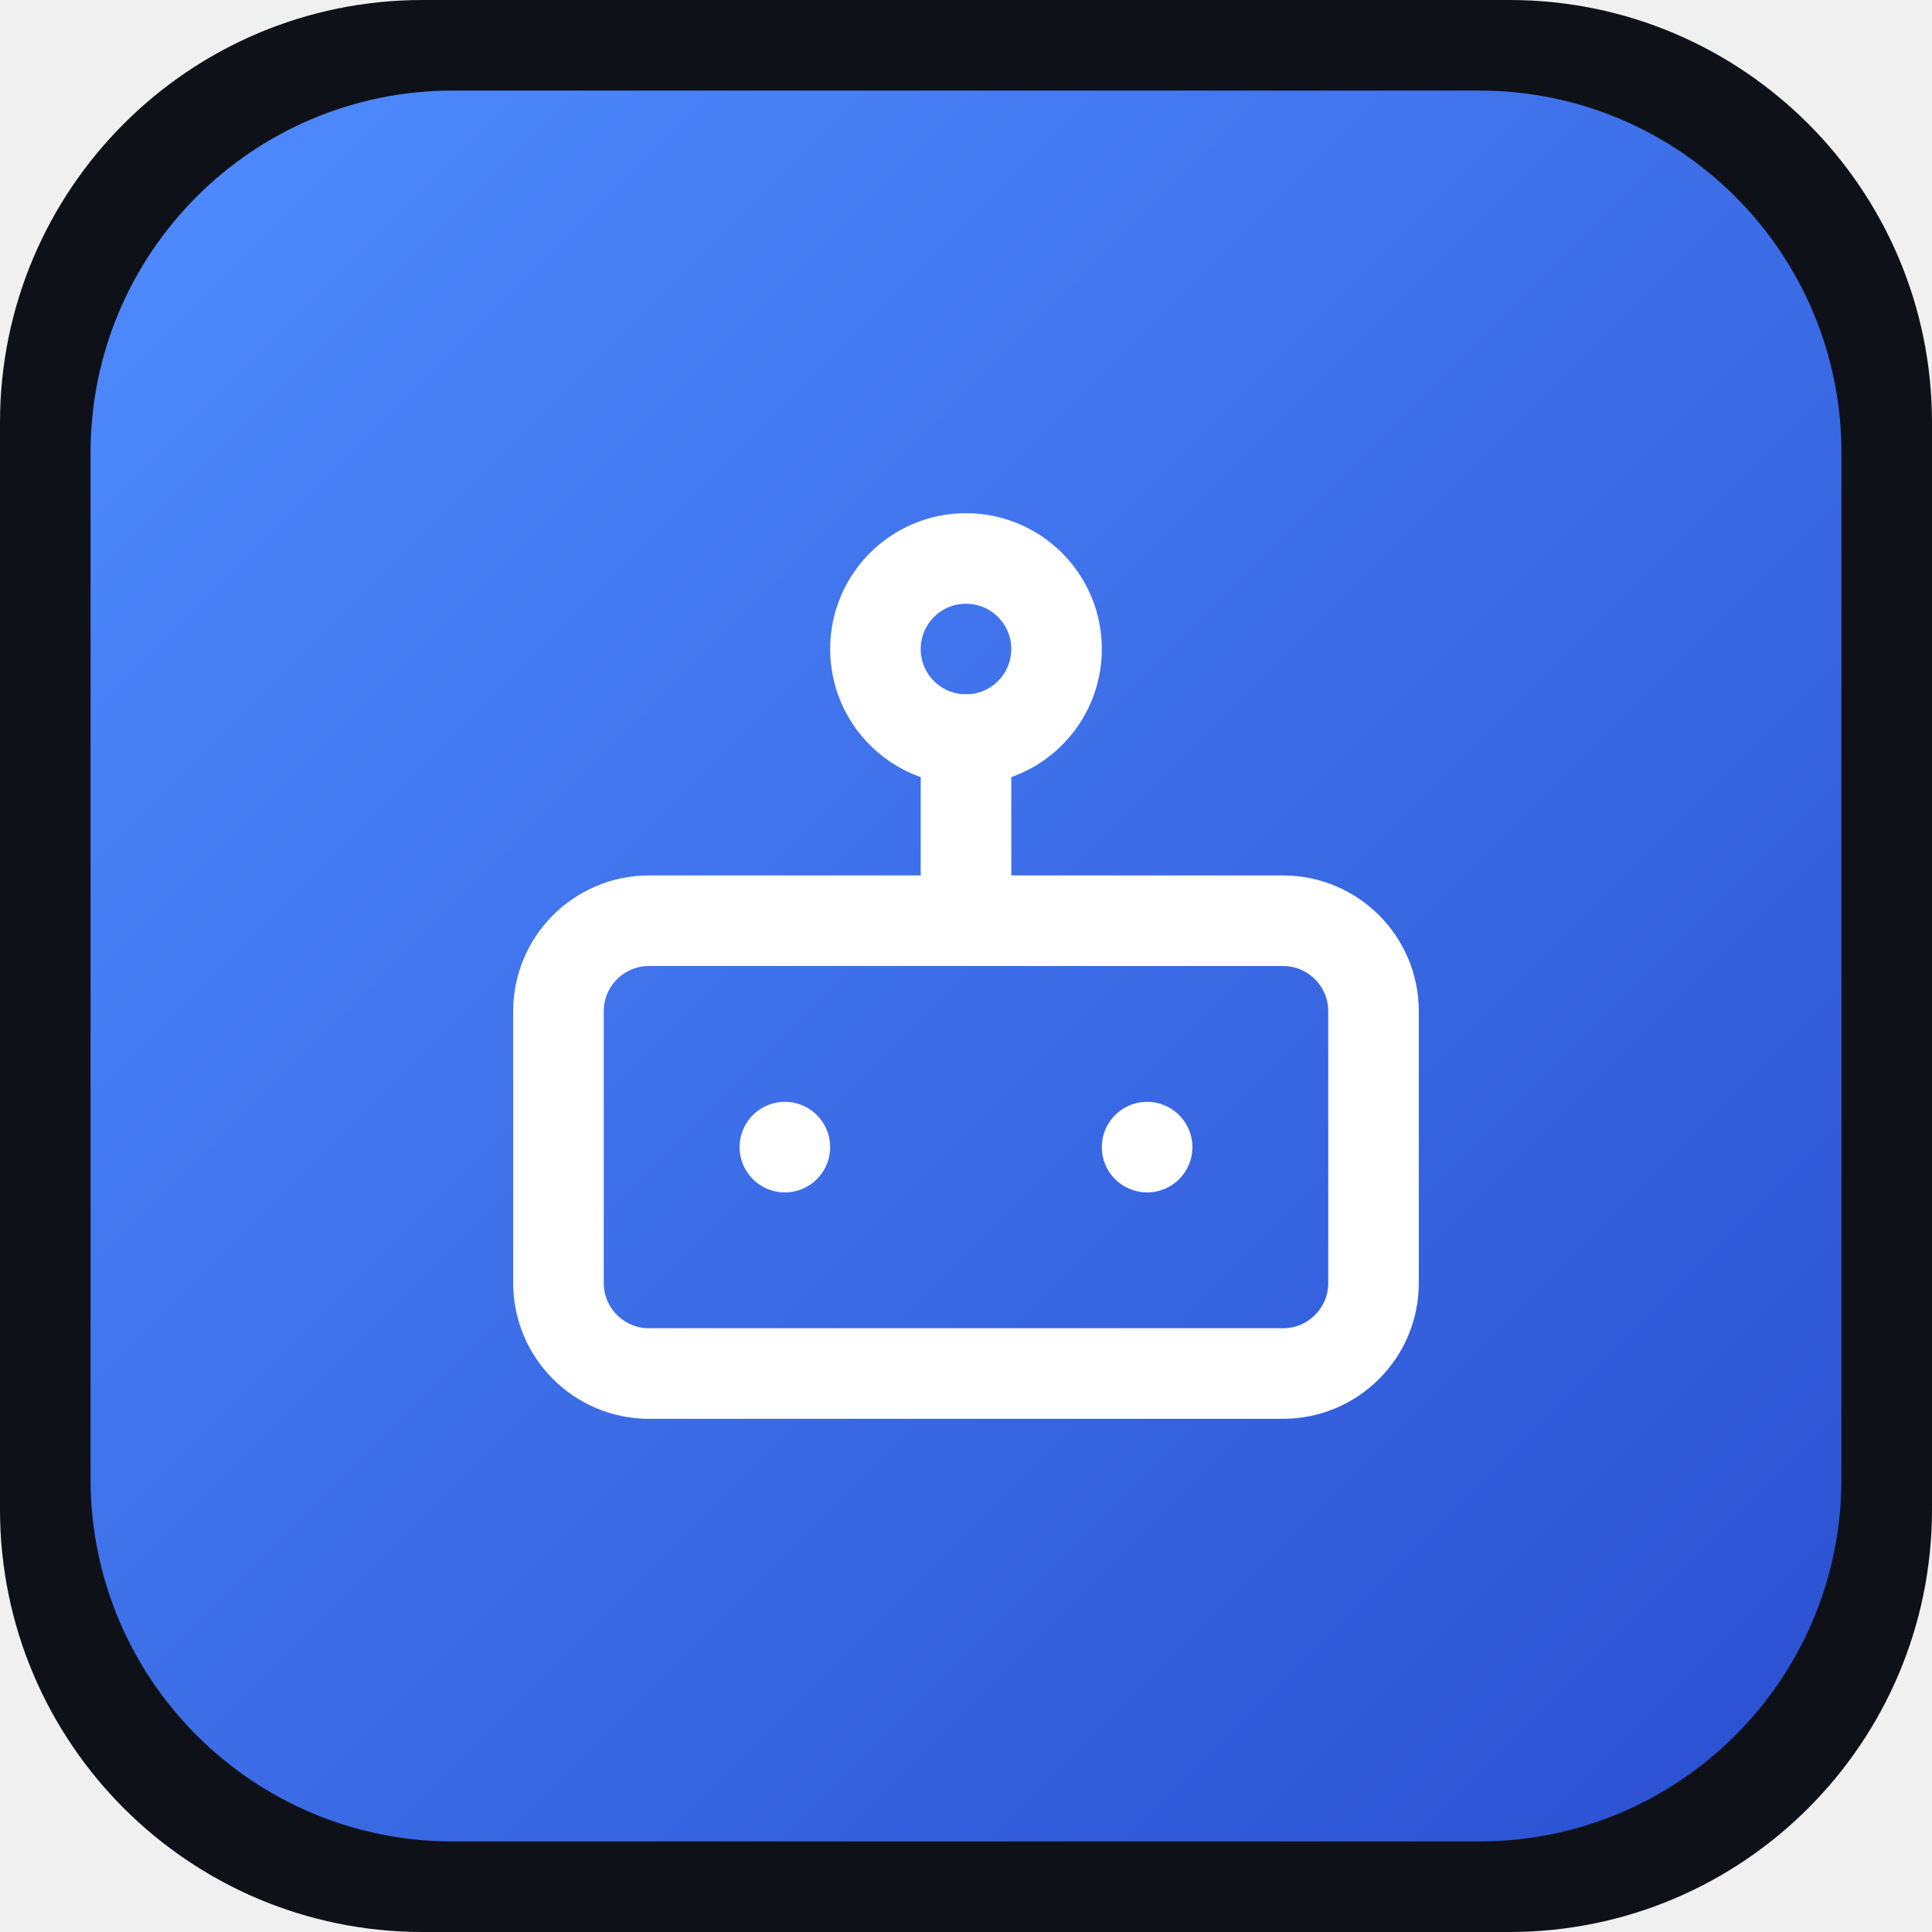
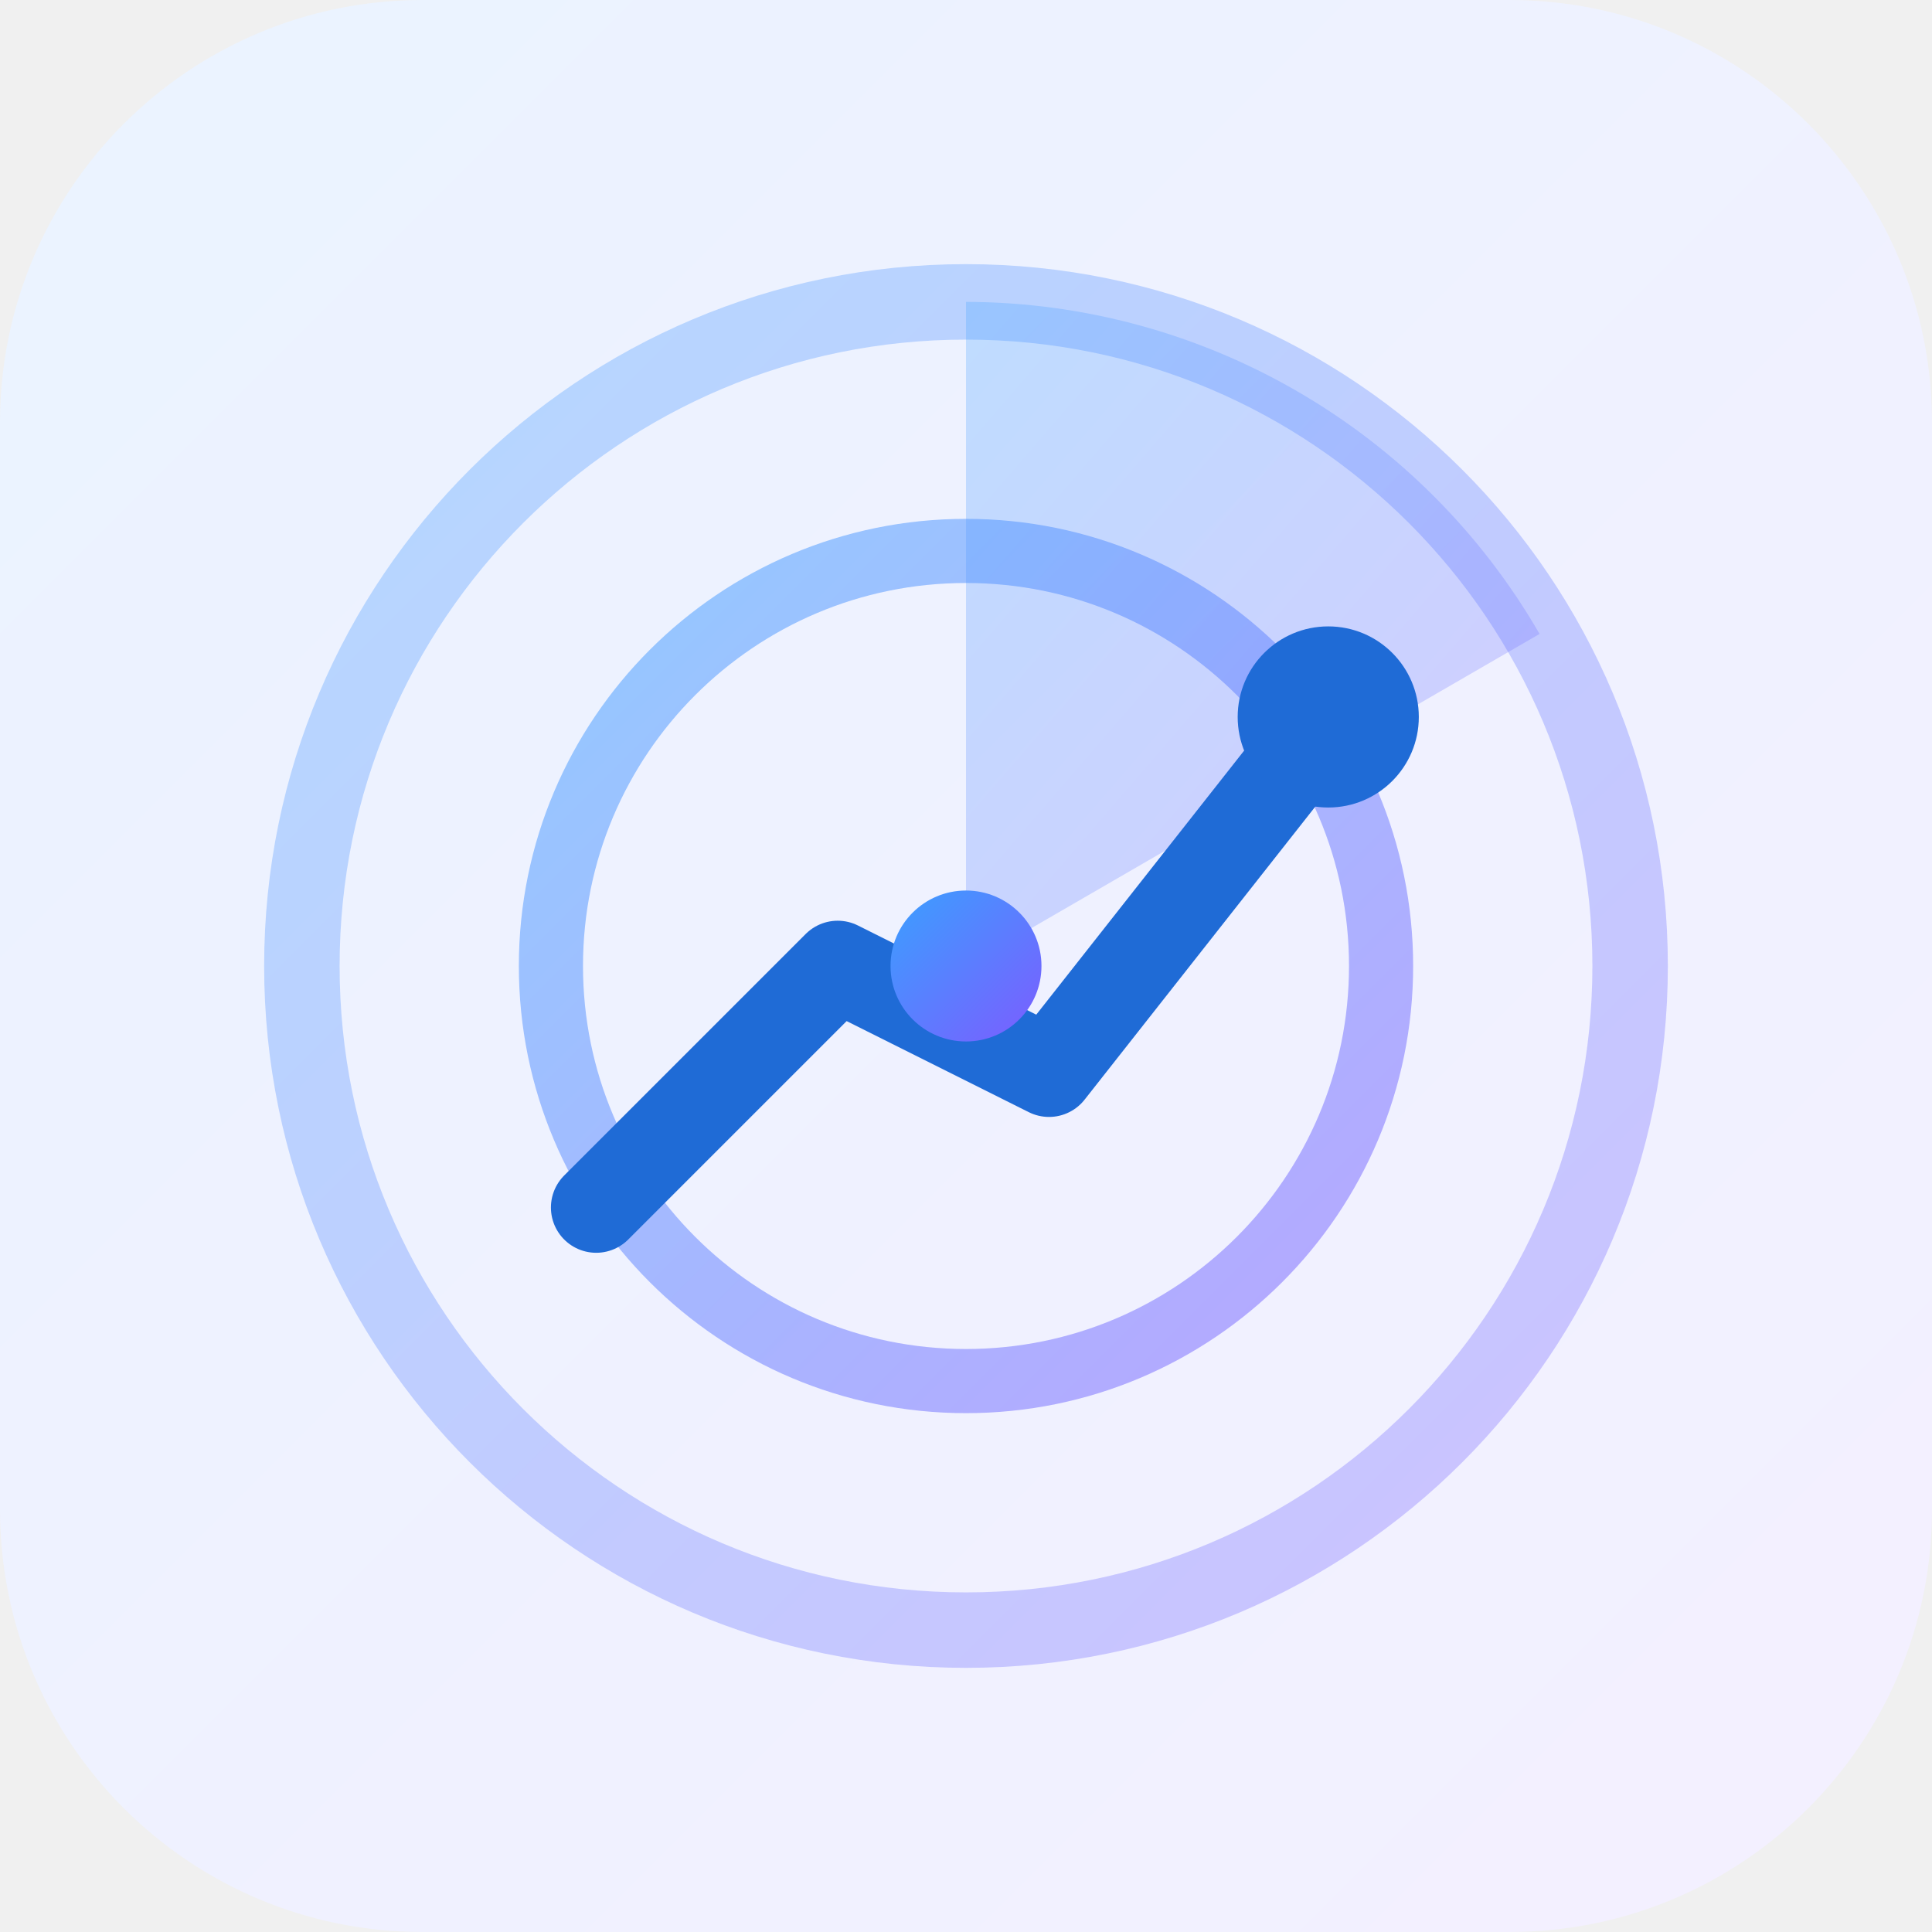
<svg xmlns="http://www.w3.org/2000/svg" viewBox="0 0 512 512">
  <defs>
    <linearGradient id="bg" x1="0" y1="0" x2="1" y2="1">
-       <stop offset="0" stop-color="#4f8cff" />
-       <stop offset="1" stop-color="#2a4fd0" />
+       <stop offset="0" stop-color="#eaf3ff" />
+       <stop offset="1" stop-color="#f4f0ff" />
+     </linearGradient>
+     <linearGradient id="mark" x1="0" y1="0" x2="1" y2="1">
+       <stop offset="0" stop-color="#3aa0ff" />
+       <stop offset="1" stop-color="#7c5cff" />
    </linearGradient>
  </defs>
-   <rect width="512" height="512" rx="112" fill="#0e1117" />
-   <rect x="24" y="24" width="464" height="464" rx="96" fill="url(#bg)" />
-   <g transform="translate(112, 112)" fill="none" stroke="#ffffff" stroke-width="24" stroke-linecap="round" stroke-linejoin="round">
-     <rect x="36" y="132" width="216" height="120" rx="24" />
-     <circle cx="144" cy="60" r="24" />
-     <path d="M144 84v48" />
-     <line x1="96" y1="192" x2="96" y2="192" />
-     <line x1="192" y1="192" x2="192" y2="192" />
+   <rect width="512" height="512" rx="112" fill="url(#bg)" />
+   <g transform="translate(256,256)">
+     <circle cx="0" cy="0" r="176" fill="none" stroke="url(#mark)" stroke-width="20" opacity="0.32" />
+     <circle cx="0" cy="0" r="110" fill="none" stroke="url(#mark)" stroke-width="17" opacity="0.5" />
+     <path d="M0 0 L0 -176 A176 176 0 0 1 152 -88 Z" fill="url(#mark)" opacity="0.26" />
+     <polyline points="-98,64 -34,0 22,28 96,-66" fill="none" stroke="#1f6bd6" stroke-width="24" stroke-linecap="round" stroke-linejoin="round" />
+     <circle cx="96" cy="-66" r="24" fill="#1f6bd6" />
+     <circle cx="0" cy="0" r="20" fill="url(#mark)" />
  </g>
</svg>
